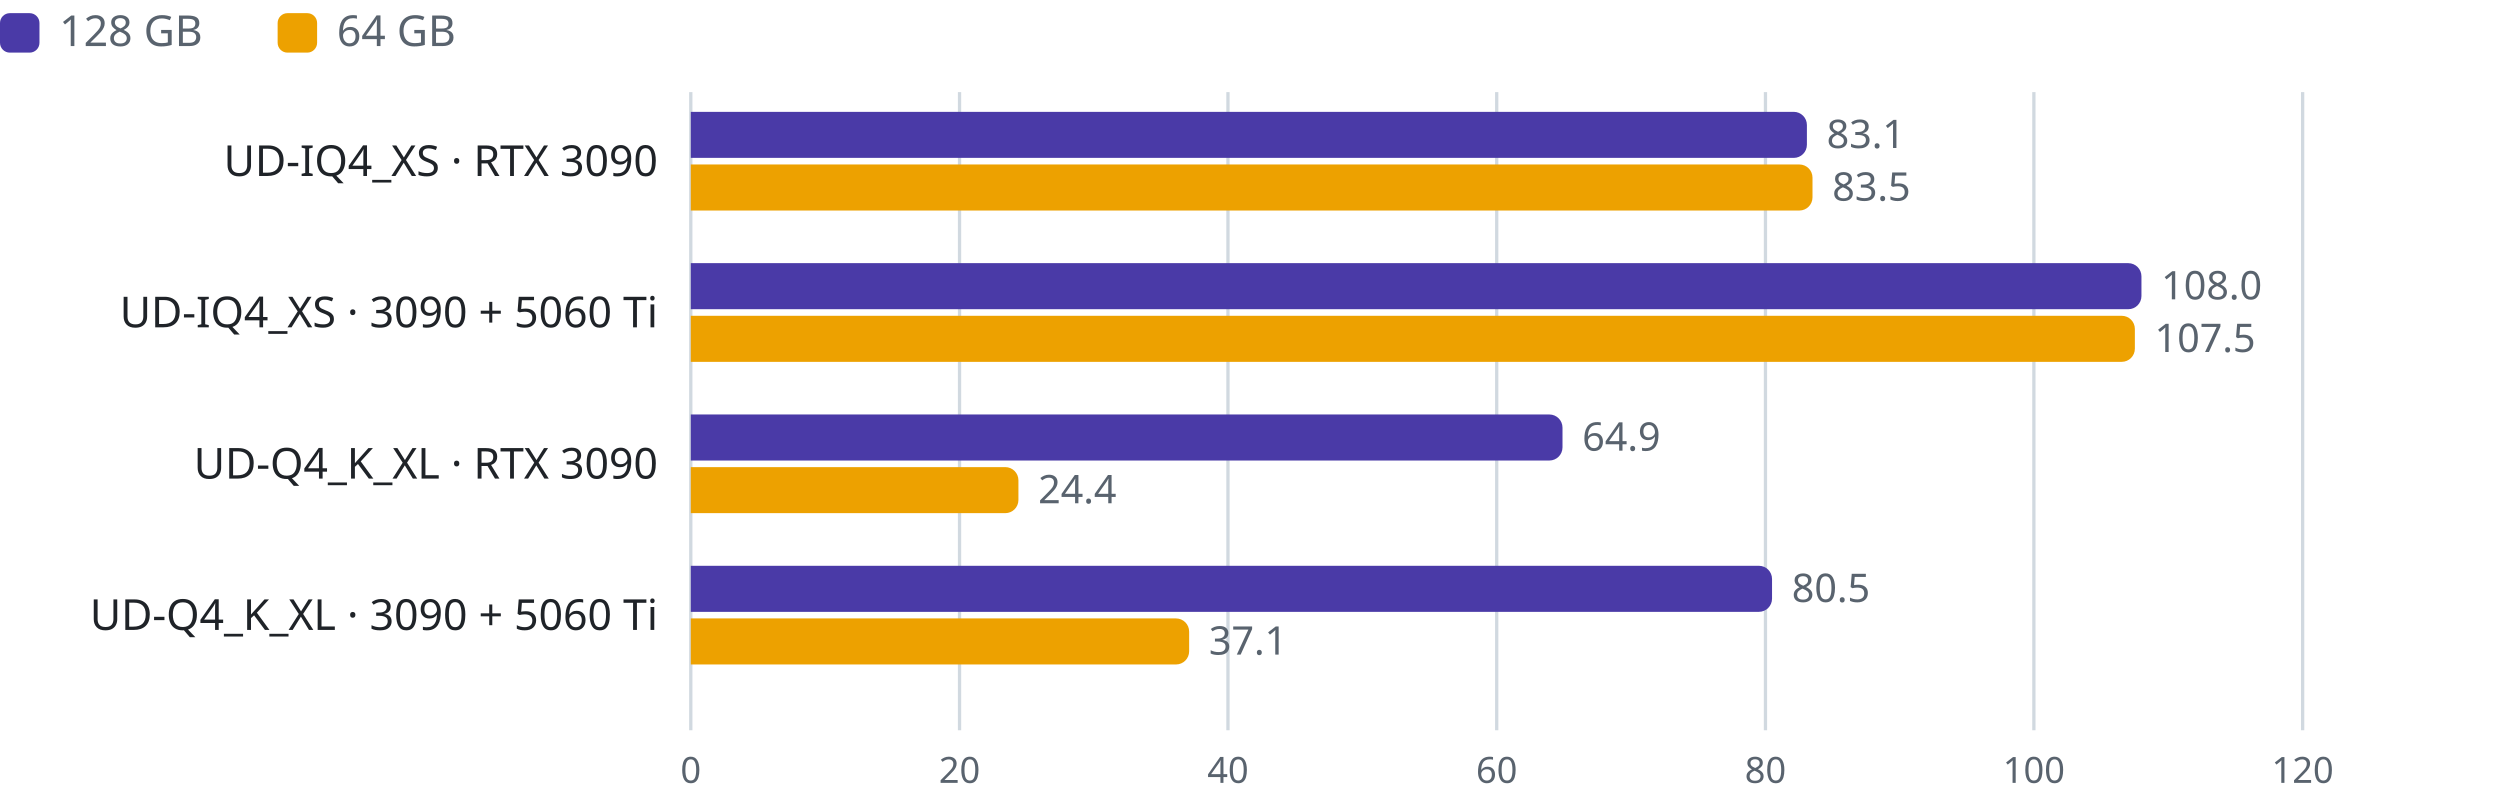
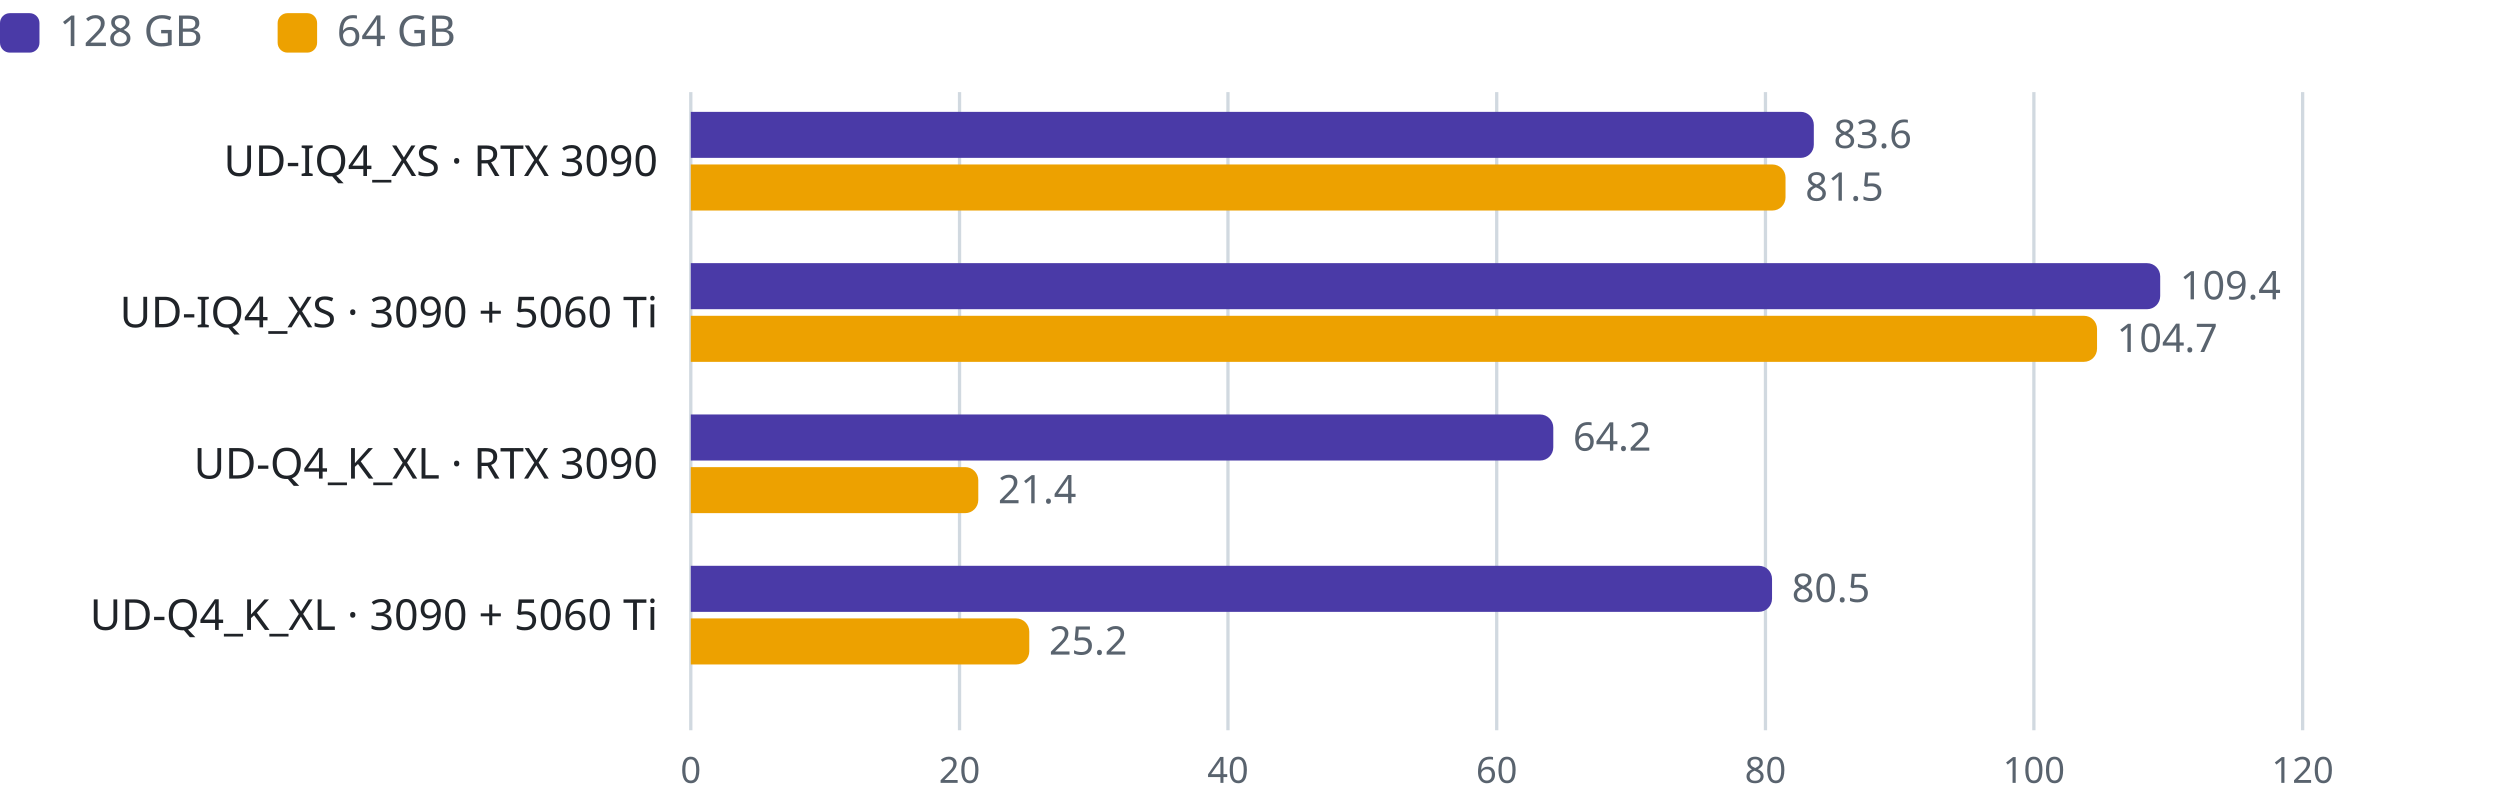
<svg xmlns="http://www.w3.org/2000/svg" width="760" height="244" viewBox="0 0 760 244" role="img" aria-label="Decode speed with 128 GB and with 64 GB of RAM" font-family="-apple-system,BlinkMacSystemFont,'Segoe UI','Noto Sans',Helvetica,Arial,sans-serif">
  <rect x="0" y="4" width="12" height="12" rx="3" fill="#4a3aa7" />
  <text x="18" y="14" font-size="13" fill="#59636e">128 GB</text>
  <rect x="84.4" y="4" width="12" height="12" rx="3" fill="#eda100" />
  <text x="102.4" y="14" font-size="13" fill="#59636e">64 GB</text>
  <line x1="210.0" y1="28" x2="210.0" y2="222" stroke="#d1d9e0" stroke-width="1" />
  <text x="210.0" y="238" font-size="11" fill="#59636e" text-anchor="middle">0</text>
  <line x1="291.7" y1="28" x2="291.7" y2="222" stroke="#d1d9e0" stroke-width="1" />
  <text x="291.7" y="238" font-size="11" fill="#59636e" text-anchor="middle">20</text>
  <line x1="373.3" y1="28" x2="373.3" y2="222" stroke="#d1d9e0" stroke-width="1" />
  <text x="373.3" y="238" font-size="11" fill="#59636e" text-anchor="middle">40</text>
  <line x1="455.0" y1="28" x2="455.0" y2="222" stroke="#d1d9e0" stroke-width="1" />
  <text x="455.0" y="238" font-size="11" fill="#59636e" text-anchor="middle">60</text>
  <line x1="536.7" y1="28" x2="536.7" y2="222" stroke="#d1d9e0" stroke-width="1" />
  <text x="536.7" y="238" font-size="11" fill="#59636e" text-anchor="middle">80</text>
  <line x1="618.3" y1="28" x2="618.3" y2="222" stroke="#d1d9e0" stroke-width="1" />
  <text x="618.3" y="238" font-size="11" fill="#59636e" text-anchor="middle">100</text>
  <line x1="700.0" y1="28" x2="700.0" y2="222" stroke="#d1d9e0" stroke-width="1" />
  <text x="700.0" y="238" font-size="11" fill="#59636e" text-anchor="middle">120</text>
  <text x="200" y="53.5" font-size="13" fill="#1f2328" text-anchor="end">UD-IQ4_XS · RTX 3090</text>
-   <path d="M210.0,34.0 h335.3 a4,4 0 0 1 4,4 v6.0 a4,4 0 0 1 -4,4 h-335.3 z" fill="#4a3aa7" />
-   <text x="555.3" y="45" font-size="12" fill="#59636e">83.1</text>
-   <path d="M210.0,50.0 h337.0 a4,4 0 0 1 4,4 v6.0 a4,4 0 0 1 -4,4 h-337.0 z" fill="#eda100" />
-   <text x="557.0" y="61" font-size="12" fill="#59636e">83.5</text>
+   <path d="M210.0,34.0 h337.4 a4,4 0 0 1 4,4 v6.0 a4,4 0 0 1 -4,4 h-337.4 z" fill="#4a3aa7" />
+   <text x="557.4" y="45" font-size="12" fill="#59636e">83.6</text>
+   <path d="M210.0,50.0 h328.8 a4,4 0 0 1 4,4 v6.0 a4,4 0 0 1 -4,4 h-328.8 z" fill="#eda100" />
+   <text x="548.8" y="61" font-size="12" fill="#59636e">81.5</text>
  <text x="200" y="99.5" font-size="13" fill="#1f2328" text-anchor="end">UD-IQ4_XS · 3090 + 5060 Ti</text>
-   <path d="M210.0,80.0 h437.0 a4,4 0 0 1 4,4 v6.0 a4,4 0 0 1 -4,4 h-437.0 z" fill="#4a3aa7" />
-   <text x="657.0" y="91" font-size="12" fill="#59636e">108.0</text>
-   <path d="M210.0,96.0 h435.0 a4,4 0 0 1 4,4 v6.0 a4,4 0 0 1 -4,4 h-435.0 z" fill="#eda100" />
-   <text x="655.0" y="107" font-size="12" fill="#59636e">107.5</text>
+   <path d="M210.0,80.0 h442.7 a4,4 0 0 1 4,4 v6.0 a4,4 0 0 1 -4,4 h-442.7 z" fill="#4a3aa7" />
+   <text x="662.7" y="91" font-size="12" fill="#59636e">109.4</text>
+   <path d="M210.0,96.0 h423.5 a4,4 0 0 1 4,4 v6.0 a4,4 0 0 1 -4,4 h-423.5 z" fill="#eda100" />
+   <text x="643.5" y="107" font-size="12" fill="#59636e">104.7</text>
  <text x="200" y="145.5" font-size="13" fill="#1f2328" text-anchor="end">UD-Q4_K_XL · RTX 3090</text>
-   <path d="M210.0,126.0 h261.0 a4,4 0 0 1 4,4 v6.0 a4,4 0 0 1 -4,4 h-261.0 z" fill="#4a3aa7" />
-   <text x="481.0" y="137" font-size="12" fill="#59636e">64.9</text>
-   <path d="M210.0,142.0 h95.6 a4,4 0 0 1 4,4 v6.0 a4,4 0 0 1 -4,4 h-95.6 z" fill="#eda100" />
-   <text x="315.6" y="153" font-size="12" fill="#59636e">24.4</text>
+   <path d="M210.0,126.0 h258.2 a4,4 0 0 1 4,4 v6.0 a4,4 0 0 1 -4,4 h-258.2 z" fill="#4a3aa7" />
+   <text x="478.2" y="137" font-size="12" fill="#59636e">64.2</text>
+   <path d="M210.0,142.0 h83.4 a4,4 0 0 1 4,4 v6.0 a4,4 0 0 1 -4,4 h-83.4 z" fill="#eda100" />
+   <text x="303.4" y="153" font-size="12" fill="#59636e">21.4</text>
  <text x="200" y="191.5" font-size="13" fill="#1f2328" text-anchor="end">UD-Q4_K_XL · 3090 + 5060 Ti</text>
  <path d="M210.0,172.0 h324.7 a4,4 0 0 1 4,4 v6.0 a4,4 0 0 1 -4,4 h-324.7 z" fill="#4a3aa7" />
  <text x="544.7" y="183" font-size="12" fill="#59636e">80.5</text>
-   <path d="M210.0,188.0 h147.5 a4,4 0 0 1 4,4 v6.0 a4,4 0 0 1 -4,4 h-147.5 z" fill="#eda100" />
-   <text x="367.5" y="199" font-size="12" fill="#59636e">37.1</text>
+   <path d="M210.0,188.0 h98.9 a4,4 0 0 1 4,4 v6.0 a4,4 0 0 1 -4,4 h-98.9 z" fill="#eda100" />
+   <text x="318.9" y="199" font-size="12" fill="#59636e">25.2</text>
</svg>
